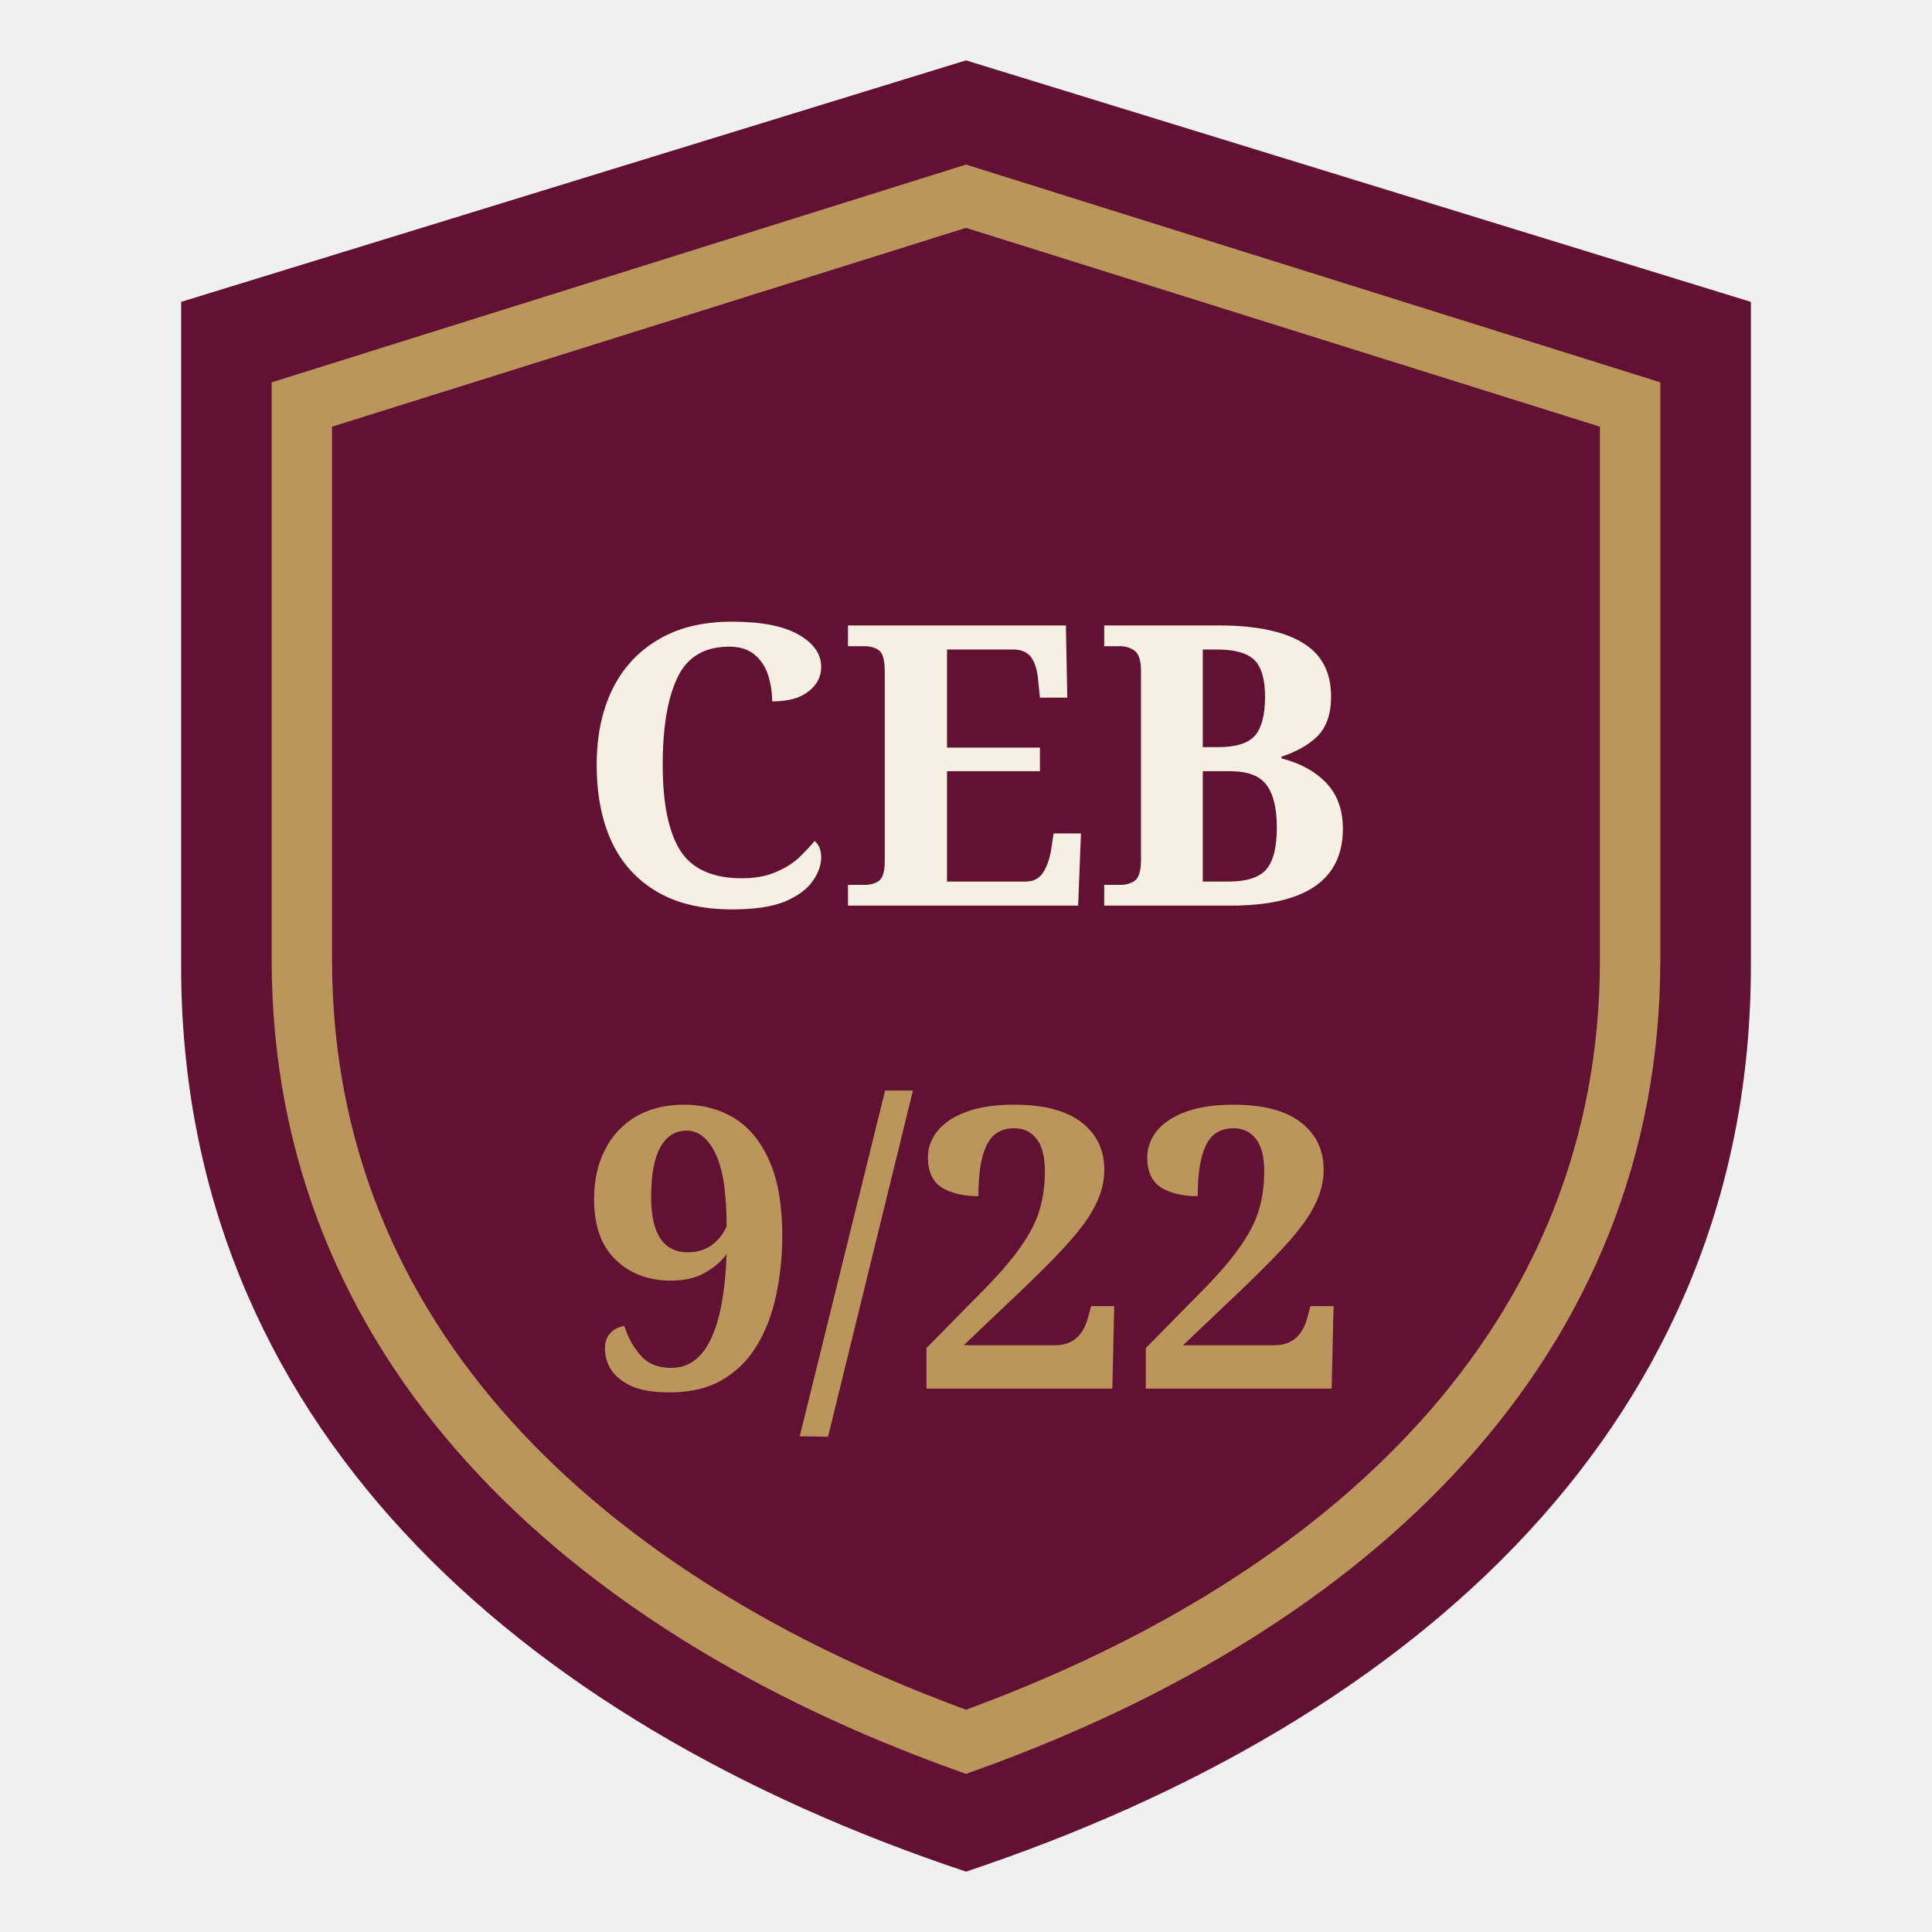
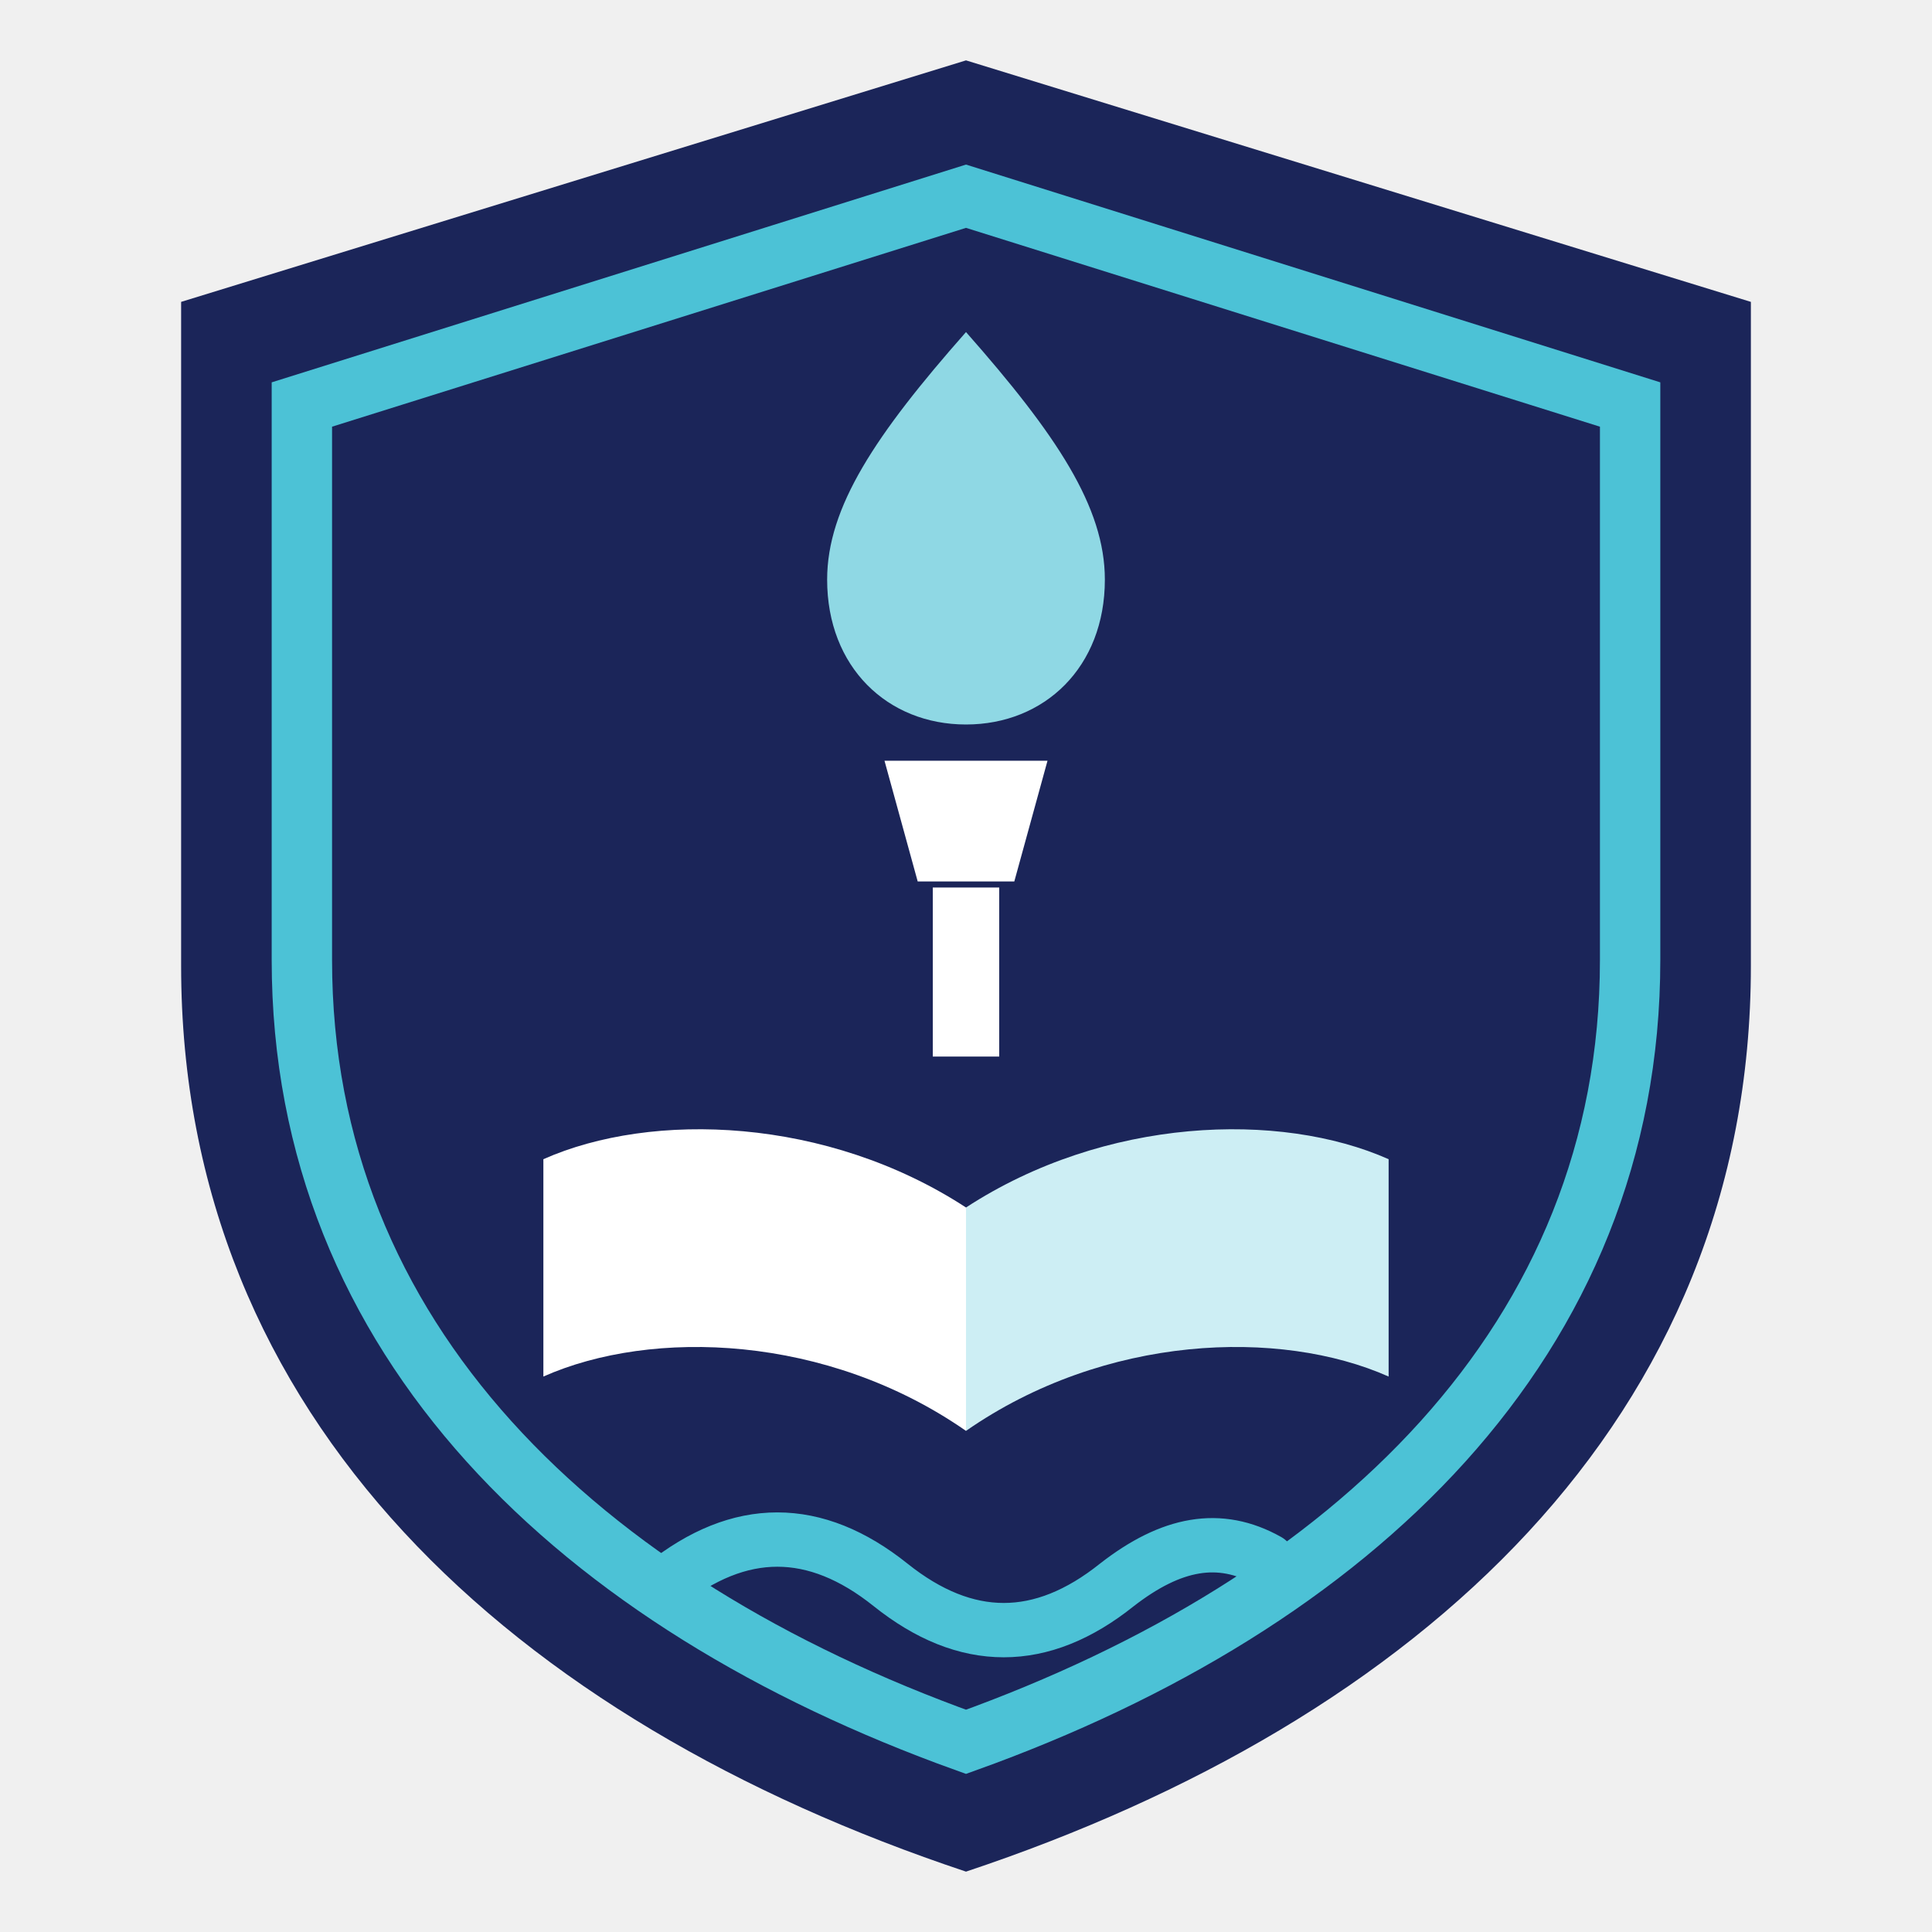
<svg xmlns="http://www.w3.org/2000/svg" viewBox="0 0 64 64">
-   <path d="M32 2 58 10v22c0 15-11 25-26 30C17 57 6 47 6 32V10Z" fill="#611232" />
-   <path d="M32 6.5 54 13.4v18.4c0 12.6-9.2 21.3-22 25.9-12.8-4.6-22-13.3-22-25.9V13.4Z" fill="none" stroke="#bc955c" stroke-width="2" />
-   <text x="32" y="30" text-anchor="middle" font-family="Georgia, serif" font-weight="700" font-size="13" fill="#f6efe4">CEB</text>
-   <text x="32" y="46" text-anchor="middle" font-family="Georgia, serif" font-weight="700" font-size="13" fill="#bc955c">9/22</text>
+   <path d="M32 2 58 10v22c0 15-11 25-26 30C17 57 6 47 6 32V10Z" fill="#1b2559" />
+   <path d="M32 6.5 54 13.4v18.4c0 12.6-9.2 21.3-22 25.9-12.8-4.6-22-13.3-22-25.9V13.4Z" fill="none" stroke="#4cc2d6" stroke-width="2" />
+   <path d="M32 11c3 3.4 4.6 5.8 4.6 8.2 0 2.9-2 4.8-4.6 4.8s-4.6-1.9-4.6-4.8c0-2.4 1.6-4.8 4.6-8.2Z" fill="#8fd8e4" />
+   <path d="M29.3 25.2h5.4l-1.1 4h-3.2Z" fill="#ffffff" />
+   <rect x="30.9" y="29.4" width="2.2" height="5.6" fill="#ffffff" />
+   <path d="M32 40c-4.6-3-10.4-3.2-14-1.6v7.2c3.6-1.6 9.4-1.4 14 1.8Z" fill="#ffffff" />
+   <path d="M32 40c4.6-3 10.4-3.2 14-1.6v7.2c-3.6-1.6-9.4-1.4-14 1.8Z" fill="#cdeef4" />
+   <path d="M22 52.5c2.5-2 5-2 7.5 0s5 2 7.5 0c1.8-1.4 3.4-1.7 5-0.8" fill="none" stroke="#4cc2d6" stroke-width="1.8" stroke-linecap="round" />
</svg>
